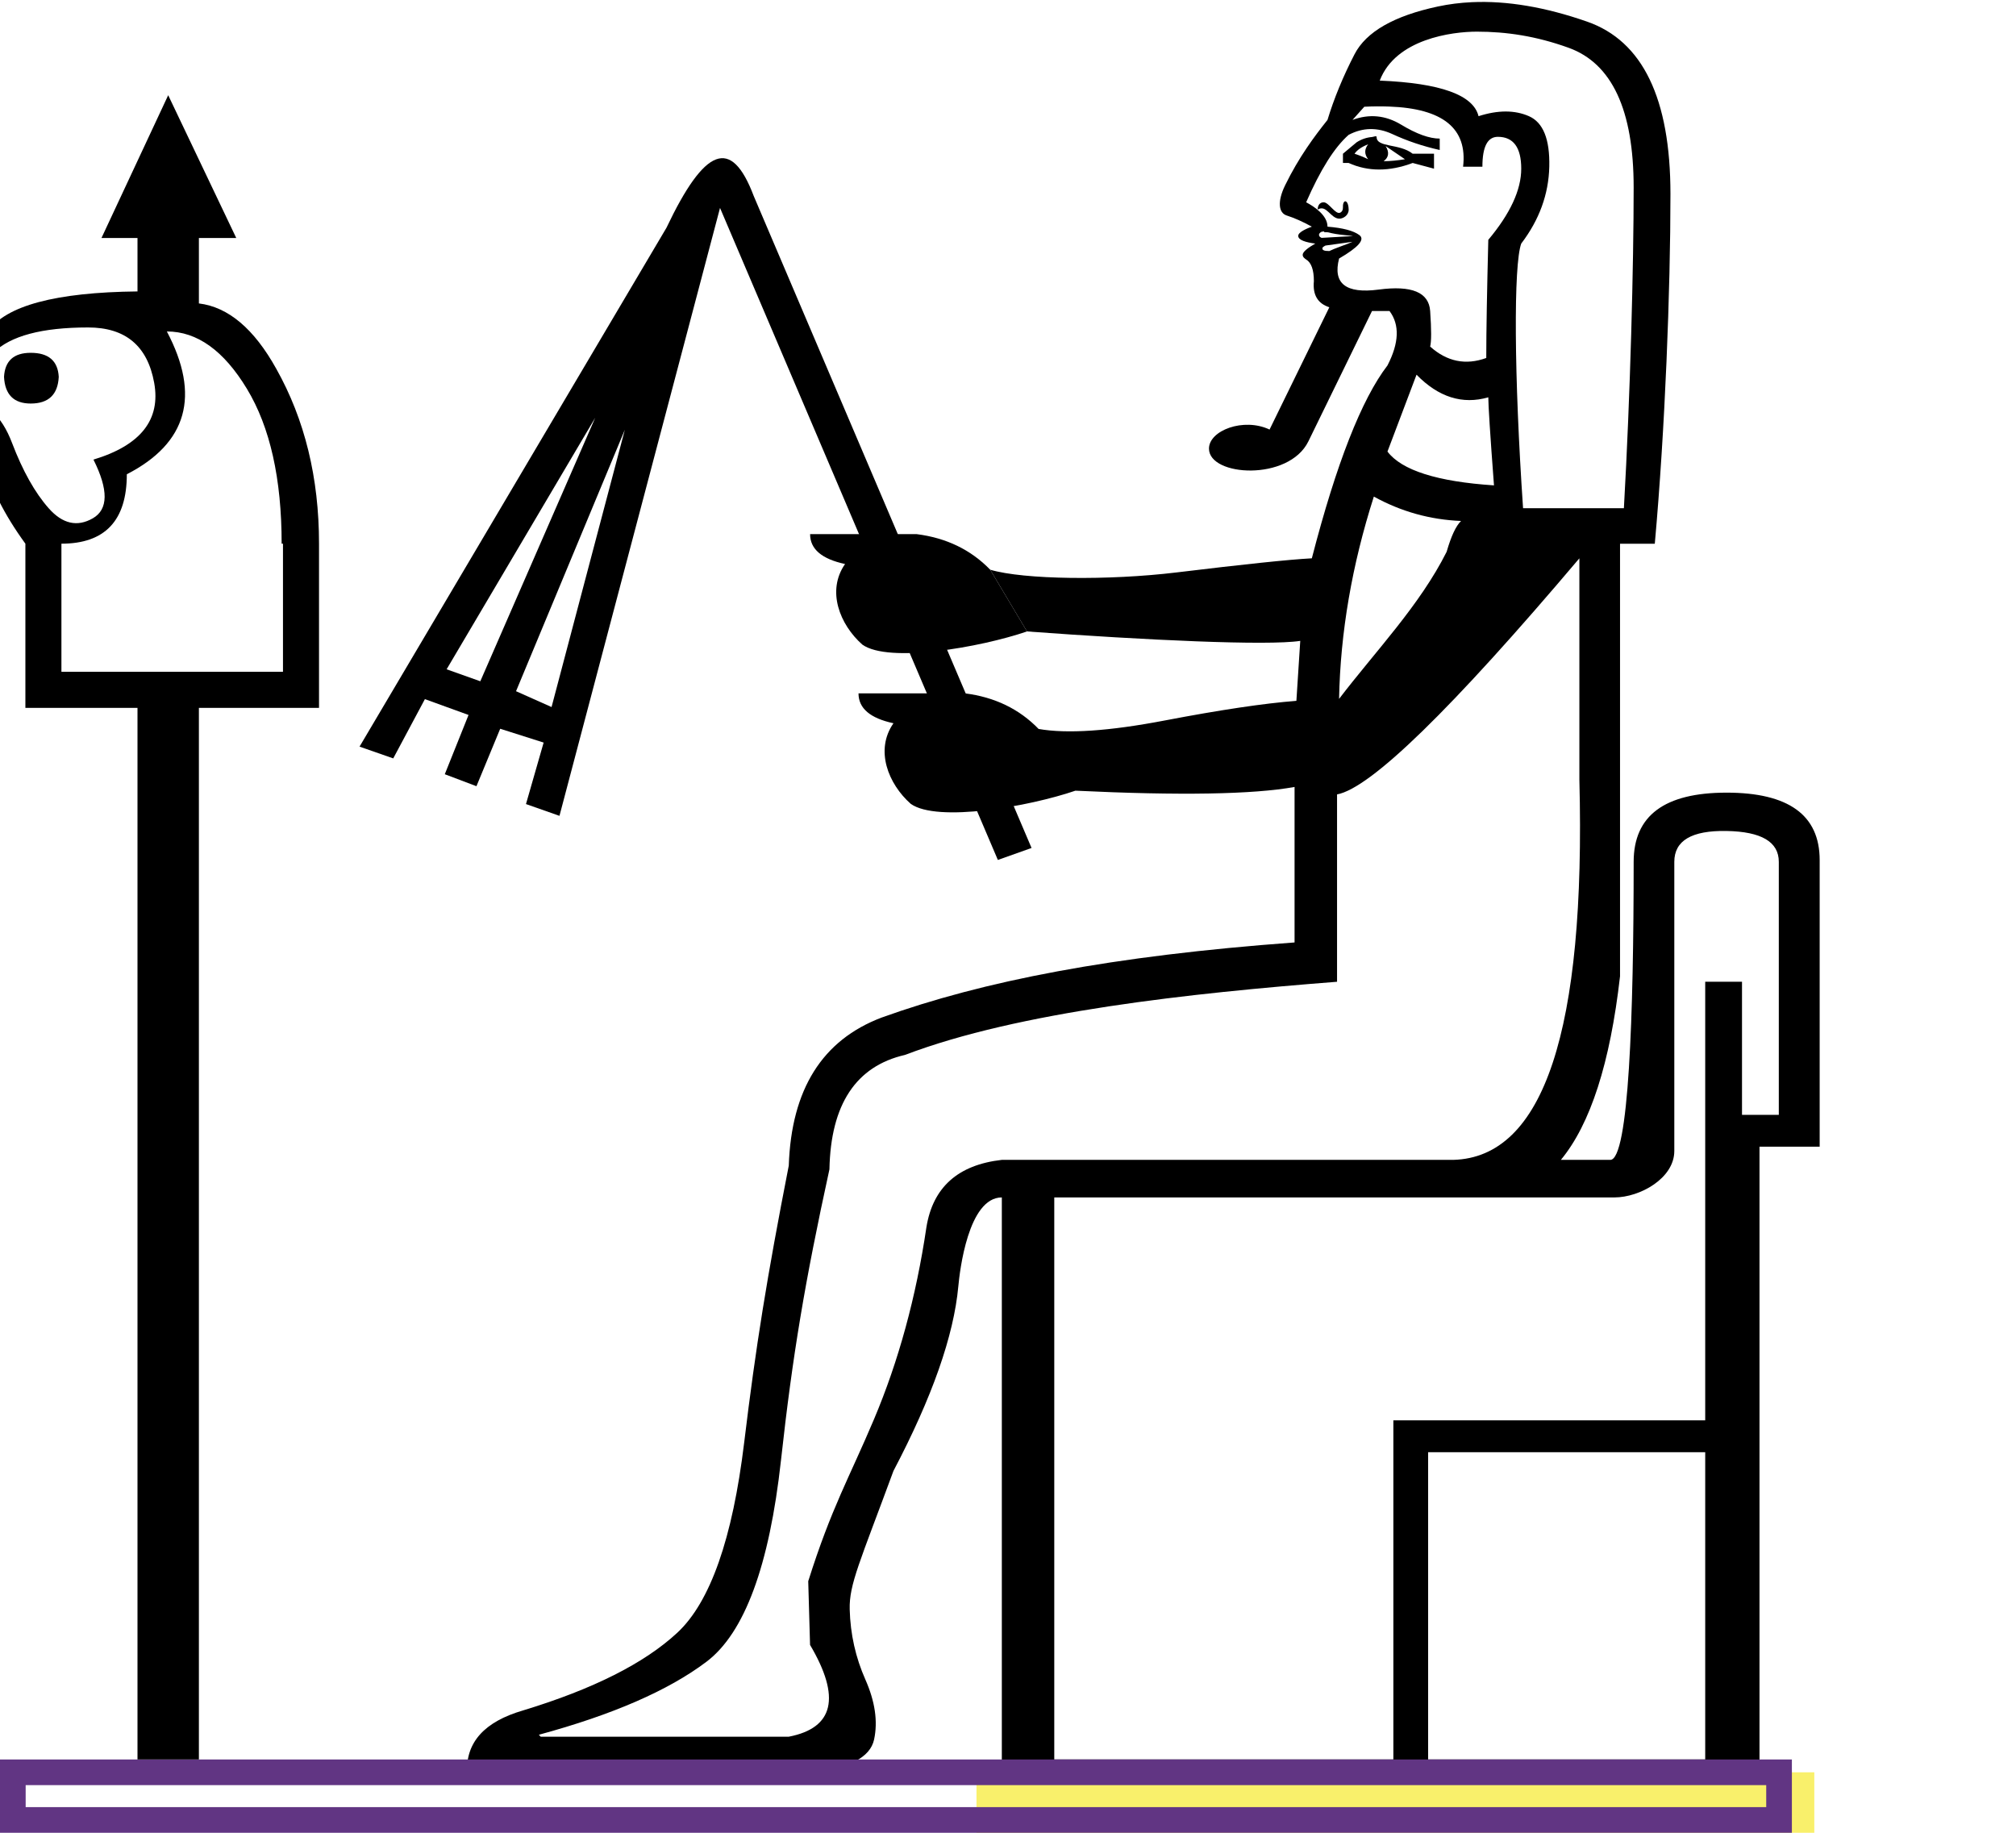
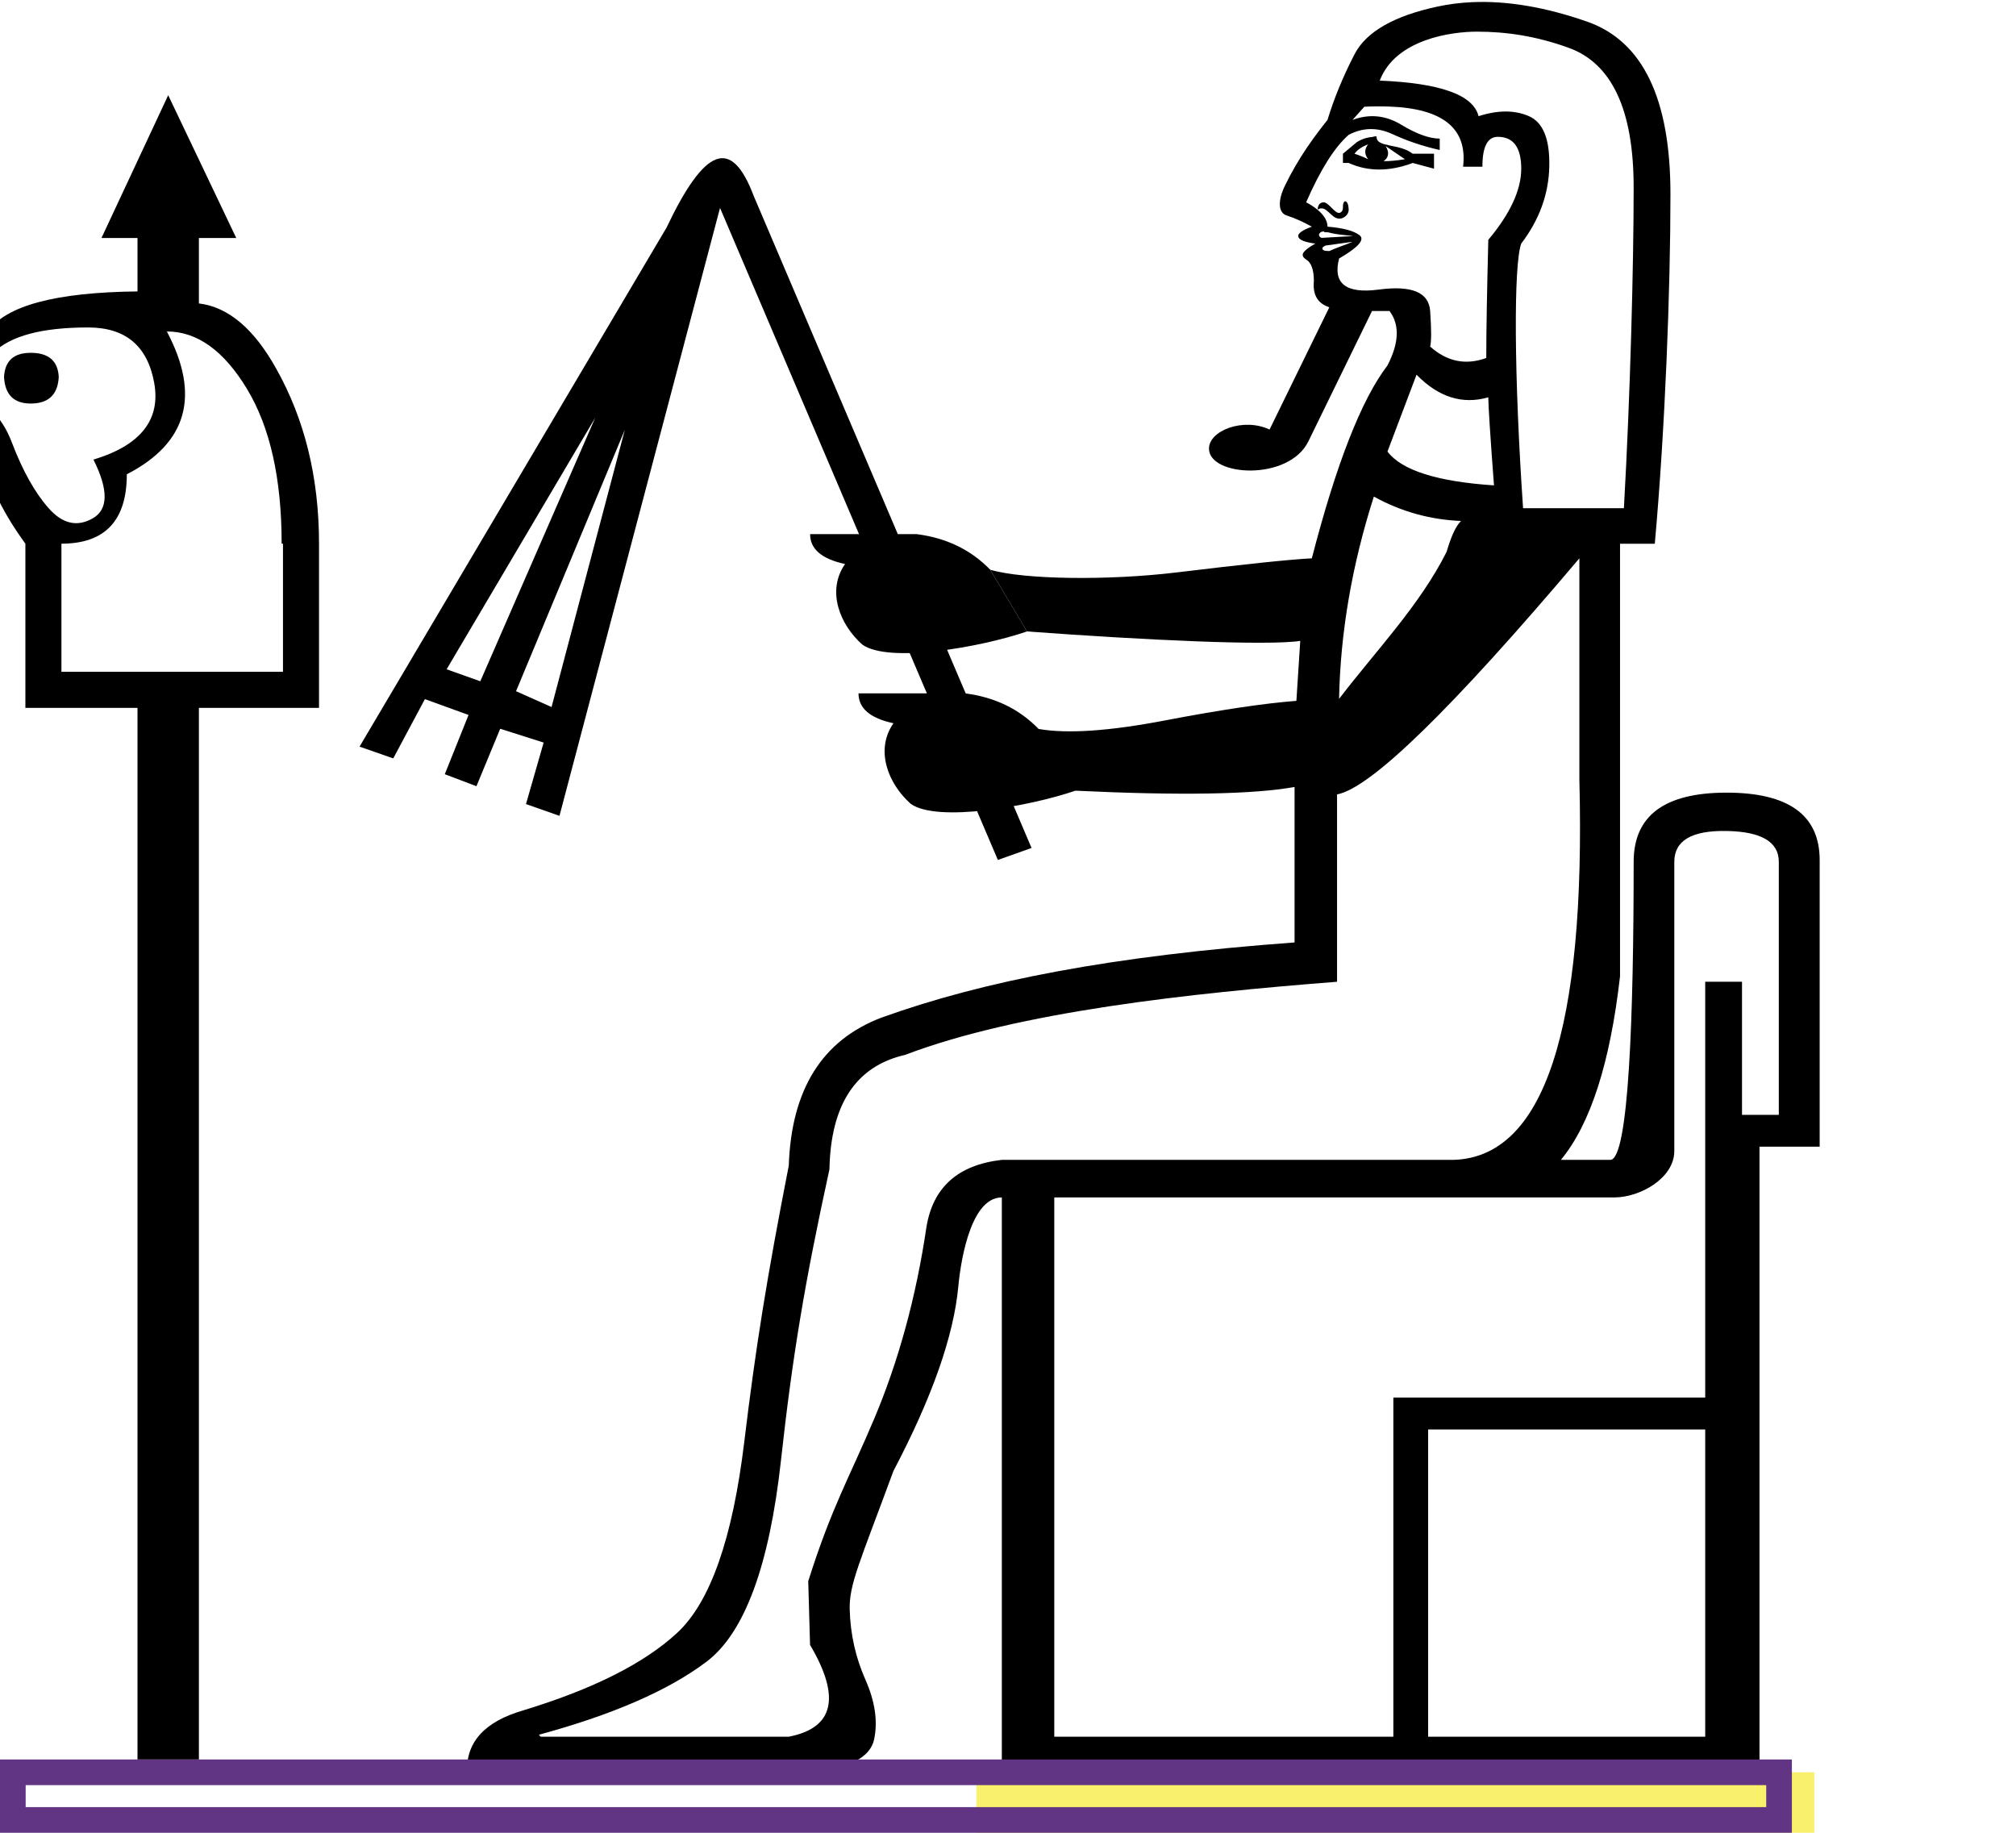
<svg xmlns="http://www.w3.org/2000/svg" width="1100" height="1000" version="1.1" id="svg1">
  <defs id="defs1" />
-   <path style="fill:#000000;stroke:none;stroke-width:1" d="m 803.13,1.188 c -6.388,0.291 -12.579,1.074 -18.57,2.352 -23.965,5.112 -39.135,13.798 -45.479,26.066 -6.344,12.268 -11.23,24.237 -14.754,35.824 -7.048,8.861 -15.571,20.205 -23.113,35.65 -4.474,9.162 -3.411,15.117 0.818,16.48 4.229,1.363 8.82,3.387 13.754,6.113 -1.993,0.723 -7.463,2.829 -7.432,5.041 0.033,2.32 4.243,3.547 9.318,4.184 -3.762,2.149 -6.879,4.434 -6.879,6.113 0,1.213 0.955,1.944 1.887,2.574 2.819,1.704 4.215,5.665 4.215,11.799 -0.705,7.497 2.086,12.221 8.43,14.266 l -32.609,66.719 c -14.158,-6.702 -33.057,0.507 -33.057,10.404 0,15.268 43.552,17.926 54.242,-3.969 l 34.719,-71.115 h 9.539 c 5.639,7.497 5.234,17.443 -1.109,29.711 -14.097,18.403 -27.872,53.425 -41.264,105.225 -12.687,0.682 -37.333,3.292 -73.984,7.723 -36.652,4.43 -83.182,3.953 -101.508,-1.5 l 20.078,33.68 c 64.845,4.771 131.471,7.875 149.092,5.148 l -2.107,32.715 c -17.621,1.363 -41.571,4.933 -71.879,10.727 -30.308,5.793 -53.265,7.34 -68.771,4.613 -10.573,-10.905 -23.943,-17.371 -40.154,-19.416 h -58.123 c 0,8.179 6.391,13.578 19.078,16.305 -10.209,14.624 -2.89,33.056 9.43,43.977 14.41,10.27 64.361,1.535 89.848,-7.186 57.092,2.726 97.019,2.052 119.574,-2.037 v 84.844 c -99.74,7.307 -169.853,21.029 -225.285,40.975 -32.423,12.268 -49.282,39.191 -50.691,80.768 -11.982,61.342 -17.983,98.573 -24.326,151.055 -6.344,52.482 -18.521,87.131 -36.494,103.83 -17.973,16.699 -46.017,30.782 -84.078,42.369 -21.145,6.134 -31.32,17.429 -30.615,33.787 h 187.127 c 21.145,-2.045 32.827,-8.031 34.941,-17.914 2.115,-9.883 0.515,-20.787 -4.771,-32.715 -5.286,-11.928 -8.186,-24.659 -8.539,-38.291 -0.353,-13.632 5.555,-25.786 23.881,-75.541 21.145,-40.213 32.918,-73.798 35.385,-100.721 0.751,-8.201 5.378,-48.482 23.738,-48.482 v 334.23 h 413.41 v -361.904 h 32.832 V 469.273 c 0,-24.537 -16.97,-36.791 -50.803,-36.791 -33.832,0 -50.691,12.537 -50.691,37.756 0,83.375 -2.657,162.613 -12.758,162.613 h -26.955 c 16.124,-19.48 26.889,-52.868 32.279,-100.184 V 296.689 h 18.967 c 5.639,-62.705 8.541,-138.677 8.541,-190.818 0,-52.141 -15.168,-83.506 -45.477,-94.07 C 843.246,3.876 822.296,0.316 803.13,1.188 Z m 2.615,16.082 c 16.212,0 32.428,2.405 50.137,8.795 23.612,8.52 35.496,33.898 35.496,76.156 0,42.258 -1.8,113.029 -5.324,175.053 h -55.018 c -4.934,-72.247 -5.227,-132.788 -0.998,-144.375 9.868,-12.95 14.955,-26.945 15.307,-41.939 0.352,-14.995 -3.338,-24.159 -11.092,-27.566 -7.753,-3.408 -16.937,-3.408 -27.51,0 -2.819,-11.587 -20.781,-18.051 -53.908,-19.414 8.666,-22.747 39.488,-26.709 52.91,-26.709 z m -47.807,40.867 c 29.372,1.044 42.842,11.949 40.375,32.822 H 808.851 c 0,-10.905 2.791,-16.305 8.43,-16.305 8.458,0 12.758,5.79 12.758,17.377 0,11.587 -5.988,24.515 -17.971,38.828 -0.705,27.945 -1.109,49.47 -1.109,64.465 -11.277,4.09 -21.45,1.958 -30.613,-6.221 0.705,-2.726 0.705,-9.19 0,-19.414 -0.705,-10.224 -10.091,-14.077 -28.064,-11.691 -17.973,2.385 -25.153,-3.316 -21.629,-16.947 10.572,-6.134 14.264,-10.378 11.092,-12.764 -3.172,-2.386 -8.958,-3.932 -17.416,-4.613 0,-6.212 -7.236,-10.975 -11.646,-13.301 7.753,-17.721 15.43,-29.975 23.184,-36.791 7.753,-4.09 15.742,-4.179 23.848,-0.43 8.106,3.749 16.683,6.645 25.846,8.689 v -6.221 c -5.639,0 -12.618,-2.505 -21.076,-7.617 -8.458,-5.112 -17.347,-5.982 -26.51,-2.574 l 6.434,-7.186 c 4.846,-0.255 9.337,-0.257 13.533,-0.107 z m -35.639,68.107 c 0.064,6.4e-4 0.105,0.025 0.105,0.094 0,0.665 1.44,0.192 2.365,0.447 2.467,0.682 5.462,1.161 8.986,1.502 3.524,0.341 4.92,0.535 4.215,0.535 l -16.861,0.965 c -0.353,-0.17 -0.666,-0.344 -0.887,-0.535 l -0.111,-0.107 c -0.038,-0.05 -0.192,-0.27 -0.223,-0.322 -0.022,-0.053 -0.096,-0.268 -0.109,-0.322 -0.005,-0.056 -0.114,-0.263 -0.111,-0.32 0.033,-0.176 0.115,-0.564 0.223,-0.752 l 0.111,-0.107 c 0.353,-0.511 0.976,-0.965 1.773,-0.965 h 0.002 c 0.137,0 0.381,-0.113 0.521,-0.111 z m 15.672,5.689 c -1.41,0.682 -3.503,1.444 -6.322,2.467 -2.819,1.022 -4.915,1.893 -6.324,2.574 -1.454,0 -2.485,-0.108 -3.105,-0.43 -0.05,-0.032 -0.289,-0.18 -0.332,-0.215 l -0.111,-0.107 -0.111,-0.105 v -0.107 c -0.022,-0.043 -0.095,-0.172 -0.109,-0.215 v -0.107 -0.105 -0.107 -0.107 c 0.019,-0.043 0.083,-0.279 0.109,-0.322 l 0.111,-0.107 0.111,-0.107 c 0.281,-0.255 0.801,-0.602 1.33,-0.857 z m 34.939,72.51 c 11.982,12.268 25.06,16.424 39.156,12.334 0,4.09 0.991,20.108 3.105,48.053 -31.013,-2.045 -50.37,-8.224 -58.123,-18.447 z m -23.293,66.502 c 14.802,8.179 30.67,12.619 47.586,13.301 -2.819,2.726 -5.408,8.32 -7.875,16.84 -14.705,29.286 -38.62,53.976 -58.678,80.232 0.705,-36.124 6.985,-72.886 18.967,-110.373 z M 861.763,304.625 v 120.67 c 3.524,136.998 -19.435,206.19 -68.773,207.553 H 546.63 c -23.965,2.726 -37.628,14.982 -41.152,36.793 -5.639,38.168 -15.227,73.101 -28.619,104.795 -13.392,31.694 -23.174,48.092 -35.861,88.305 l 0.998,34.754 c 16.916,28.626 13.023,45.321 -11.646,50.092 H 295.023 l -0.998,-1.072 c 40.176,-10.905 70.608,-24.119 91.4,-39.795 20.793,-15.676 34.364,-52.352 40.707,-109.945 6.344,-57.593 13.044,-97.433 26.436,-158.775 0.705,-35.442 14.48,-56.294 41.264,-62.428 62,-23.618 155.908,-33.693 235.711,-39.902 v -102.221 c 18.326,-3.408 62.441,-46.351 132.221,-128.822 z m 80.307,148.773 c 19.031,0.341 28.508,5.935 28.508,16.84 V 608.285 H 950.499 V 535.668 H 930.423 V 774.971 H 760.267 V 960 H 575.247 V 653.336 h 305.689 c 13.714,0 32.625,-10.347 32.625,-25.342 V 470.238 c 0,-11.587 9.477,-17.181 28.508,-16.84 z M 779.236,792.348 h 151.188 V 960 h -151.188 z" id="path11" />
+   <path style="fill:#000000;stroke:none;stroke-width:1" d="m 803.13,1.188 c -6.388,0.291 -12.579,1.074 -18.57,2.352 -23.965,5.112 -39.135,13.798 -45.479,26.066 -6.344,12.268 -11.23,24.237 -14.754,35.824 -7.048,8.861 -15.571,20.205 -23.113,35.65 -4.474,9.162 -3.411,15.117 0.818,16.48 4.229,1.363 8.82,3.387 13.754,6.113 -1.993,0.723 -7.463,2.829 -7.432,5.041 0.033,2.32 4.243,3.547 9.318,4.184 -3.762,2.149 -6.879,4.434 -6.879,6.113 0,1.213 0.955,1.944 1.887,2.574 2.819,1.704 4.215,5.665 4.215,11.799 -0.705,7.497 2.086,12.221 8.43,14.266 l -32.609,66.719 c -14.158,-6.702 -33.057,0.507 -33.057,10.404 0,15.268 43.552,17.926 54.242,-3.969 l 34.719,-71.115 h 9.539 c 5.639,7.497 5.234,17.443 -1.109,29.711 -14.097,18.403 -27.872,53.425 -41.264,105.225 -12.687,0.682 -37.333,3.292 -73.984,7.723 -36.652,4.43 -83.182,3.953 -101.508,-1.5 l 20.078,33.68 c 64.845,4.771 131.471,7.875 149.092,5.148 l -2.107,32.715 c -17.621,1.363 -41.571,4.933 -71.879,10.727 -30.308,5.793 -53.265,7.34 -68.771,4.613 -10.573,-10.905 -23.943,-17.371 -40.154,-19.416 h -58.123 c 0,8.179 6.391,13.578 19.078,16.305 -10.209,14.624 -2.89,33.056 9.43,43.977 14.41,10.27 64.361,1.535 89.848,-7.186 57.092,2.726 97.019,2.052 119.574,-2.037 v 84.844 c -99.74,7.307 -169.853,21.029 -225.285,40.975 -32.423,12.268 -49.282,39.191 -50.691,80.768 -11.982,61.342 -17.983,98.573 -24.326,151.055 -6.344,52.482 -18.521,87.131 -36.494,103.83 -17.973,16.699 -46.017,30.782 -84.078,42.369 -21.145,6.134 -31.32,17.429 -30.615,33.787 h 187.127 c 21.145,-2.045 32.827,-8.031 34.941,-17.914 2.115,-9.883 0.515,-20.787 -4.771,-32.715 -5.286,-11.928 -8.186,-24.659 -8.539,-38.291 -0.353,-13.632 5.555,-25.786 23.881,-75.541 21.145,-40.213 32.918,-73.798 35.385,-100.721 0.751,-8.201 5.378,-48.482 23.738,-48.482 l 0,321.816 h 413.41 l 0,-349.49 h 32.832 V 469.273 c 0,-24.537 -16.97,-36.791 -50.803,-36.791 -33.832,0 -50.691,12.537 -50.691,37.756 0,83.375 -2.657,162.613 -12.758,162.613 h -26.955 c 16.124,-19.48 26.889,-52.868 32.279,-100.184 V 296.689 h 18.967 c 5.639,-62.705 8.541,-138.677 8.541,-190.818 0,-52.141 -15.168,-83.506 -45.477,-94.07 C 843.246,3.876 822.296,0.316 803.13,1.188 Z m 2.615,16.082 c 16.212,0 32.428,2.405 50.137,8.795 23.612,8.52 35.496,33.898 35.496,76.156 0,42.258 -1.8,113.029 -5.324,175.053 h -55.018 c -4.934,-72.247 -5.227,-132.788 -0.998,-144.375 9.868,-12.95 14.955,-26.945 15.307,-41.939 0.352,-14.995 -3.338,-24.159 -11.092,-27.566 -7.753,-3.408 -16.937,-3.408 -27.51,0 -2.819,-11.587 -20.781,-18.051 -53.908,-19.414 8.666,-22.747 39.488,-26.709 52.91,-26.709 z m -47.807,40.867 c 29.372,1.044 42.842,11.949 40.375,32.822 H 808.851 c 0,-10.905 2.791,-16.305 8.43,-16.305 8.458,0 12.758,5.79 12.758,17.377 0,11.587 -5.988,24.515 -17.971,38.828 -0.705,27.945 -1.109,49.47 -1.109,64.465 -11.277,4.09 -21.45,1.958 -30.613,-6.221 0.705,-2.726 0.705,-9.19 0,-19.414 -0.705,-10.224 -10.091,-14.077 -28.064,-11.691 -17.973,2.385 -25.153,-3.316 -21.629,-16.947 10.572,-6.134 14.264,-10.378 11.092,-12.764 -3.172,-2.386 -8.958,-3.932 -17.416,-4.613 0,-6.212 -7.236,-10.975 -11.646,-13.301 7.753,-17.721 15.43,-29.975 23.184,-36.791 7.753,-4.09 15.742,-4.179 23.848,-0.43 8.106,3.749 16.683,6.645 25.846,8.689 v -6.221 c -5.639,0 -12.618,-2.505 -21.076,-7.617 -8.458,-5.112 -17.347,-5.982 -26.51,-2.574 l 6.434,-7.186 c 4.846,-0.255 9.337,-0.257 13.533,-0.107 z m -35.639,68.107 c 0.064,6.4e-4 0.105,0.025 0.105,0.094 0,0.665 1.44,0.192 2.365,0.447 2.467,0.682 5.462,1.161 8.986,1.502 3.524,0.341 4.92,0.535 4.215,0.535 l -16.861,0.965 c -0.353,-0.17 -0.666,-0.344 -0.887,-0.535 l -0.111,-0.107 c -0.038,-0.05 -0.192,-0.27 -0.223,-0.322 -0.022,-0.053 -0.096,-0.268 -0.109,-0.322 -0.005,-0.056 -0.114,-0.263 -0.111,-0.32 0.033,-0.176 0.115,-0.564 0.223,-0.752 l 0.111,-0.107 c 0.353,-0.511 0.976,-0.965 1.773,-0.965 h 0.002 c 0.137,0 0.381,-0.113 0.521,-0.111 z m 15.672,5.689 c -1.41,0.682 -3.503,1.444 -6.322,2.467 -2.819,1.022 -4.915,1.893 -6.324,2.574 -1.454,0 -2.485,-0.108 -3.105,-0.43 -0.05,-0.032 -0.289,-0.18 -0.332,-0.215 l -0.111,-0.107 -0.111,-0.105 v -0.107 c -0.022,-0.043 -0.095,-0.172 -0.109,-0.215 v -0.107 -0.105 -0.107 -0.107 c 0.019,-0.043 0.083,-0.279 0.109,-0.322 l 0.111,-0.107 0.111,-0.107 c 0.281,-0.255 0.801,-0.602 1.33,-0.857 z m 34.939,72.51 c 11.982,12.268 25.06,16.424 39.156,12.334 0,4.09 0.991,20.108 3.105,48.053 -31.013,-2.045 -50.37,-8.224 -58.123,-18.447 z m -23.293,66.502 c 14.802,8.179 30.67,12.619 47.586,13.301 -2.819,2.726 -5.408,8.32 -7.875,16.84 -14.705,29.286 -38.62,53.976 -58.678,80.232 0.705,-36.124 6.985,-72.886 18.967,-110.373 z M 861.763,304.625 v 120.67 c 3.524,136.998 -19.435,206.19 -68.773,207.553 H 546.63 c -23.965,2.726 -37.628,14.982 -41.152,36.793 -5.639,38.168 -15.227,73.101 -28.619,104.795 -13.392,31.694 -23.174,48.092 -35.861,88.305 l 0.998,34.754 c 16.916,28.626 13.023,45.321 -11.646,50.092 H 295.023 l -0.998,-1.072 c 40.176,-10.905 70.608,-24.119 91.4,-39.795 20.793,-15.676 34.364,-52.352 40.707,-109.945 6.344,-57.593 13.044,-97.433 26.436,-158.775 0.705,-35.442 14.48,-56.294 41.264,-62.428 62,-23.618 155.908,-33.693 235.711,-39.902 v -102.221 c 18.326,-3.408 62.441,-46.351 132.221,-128.822 z m 80.307,148.773 c 19.031,0.341 28.508,5.935 28.508,16.84 v 138.047 h -20.078 v -72.617 h -20.076 l 0,226.889 H 760.267 v 185.029 H 575.247 l 0,-294.25 h 305.689 c 13.714,0 32.625,-10.347 32.625,-25.342 V 470.238 c 0,-11.587 9.477,-17.181 28.508,-16.84 z M 779.236,779.934 h 151.188 v 167.652 h -151.188 z" id="path11" />
  <path style="fill:#000000;stroke:none;stroke-width:1" d="m 733.98,109.836 c -0.51,0 -1.299,0.874 -1.219,3.111 0.056,1.566 -0.496,2.626 -1.553,3.109 -2.515,1.15 -6.172,-5.684 -8.984,-5.684 -2.288,0 -3.312,2.037 -3.221,3.986 4.711,-3.037 6.991,4.955 11.838,4.955 1.916,0 5.041,-1.71 5.041,-4.92 0,-1.555 -0.474,-4.559 -1.902,-4.559 z" id="path8" />
  <path style="fill:#000000;stroke:none;stroke-width:1" d="m 750.708,74.35 c -0.552,-0.032 -1.523,0.367 -2.088,0.412 -2.987,0.239 -5.787,1.193 -8.43,2.896 l -7.432,6.221 v 5.041 h 3.105 c 10.573,4.771 22.252,4.771 34.939,0 l 11.646,3.111 v -8.152 h -11.646 c -7.208,-5.74 -19.682,-3.21 -19.682,-9.146 0,-0.265 -0.163,-0.368 -0.414,-0.383 z m -4.195,4.381 c -2.114,2.726 -2.114,5.426 0,8.152 -2.819,-1.363 -5.317,-2.322 -7.432,-3.004 1.41,-2.045 3.907,-3.785 7.432,-5.148 z m 9.539,0.965 10.537,7.188 c -4.229,0.681 -8.122,1.072 -11.646,1.072 2.819,-2.045 3.224,-4.852 1.109,-8.26 z" id="path1" />
  <rect style="fill:#f9f06b;fill-rule:evenodd;stroke-width:45;stroke-miterlimit:5" id="rect7" width="457.145" height="33" x="532.805" y="967" />
  <rect style="fill:none;fill-rule:evenodd;stroke:#613583;stroke-width:14;stroke-miterlimit:5;stroke-dasharray:none" id="rect1" width="963.714" height="26" x="7" y="967" />
  <path d="m 540.294,310.848 c -10.573,-10.905 -23.943,-17.371 -40.154,-19.416 h -58.123 c 0,8.179 6.391,13.578 19.078,16.305 -10.209,14.624 -2.89,33.056 9.43,43.977 14.41,10.27 64.361,1.535 89.848,-7.186" style="fill:#000000;stroke:none;stroke-width:1" id="path1-2" />
  <path d="M 562.85,462.666 411.251,106.916 c -12.246,-32.416 -26.731,-26.554 -47.622,17.387 l -167.45,283.07 18.384,6.423 17.277,-32.338 23.811,8.638 -12.958,32.338 17.277,6.534 12.958,-31.342 23.7,7.531 -9.635,33.557 18.274,6.423 87.601,-331.688 151.599,355.75 m -219.709,-241.237 -62.683,143.75 -18.384,-6.534 z m 16.169,6.534 -39.979,151.281 -19.381,-8.639 z" style="fill:#000000;stroke:none;stroke-width:1" id="path1-7" />
  <path style="fill:#000000;stroke:none;stroke-width:1" d="m 108.524,386.22 0,573.78 -33.502,8.5e-4 0,-573.78 z M -3.627,192.504 c -1.941,5.34 -5.097,7.525 -9.468,6.554 -0.969,4.37 0.973,10.924 5.826,19.663 H -19.649 c 11.652,0 20.391,7.647 26.217,22.94 5.826,15.293 12.502,27.188 20.027,35.685 7.525,8.496 15.536,10.317 24.032,5.462 8.496,-4.855 8.619,-15.536 0.368,-32.043 25.732,-7.768 36.777,-21.726 33.136,-41.875 -3.641,-20.149 -15.657,-30.223 -36.049,-30.223 -25.246,0 -42.482,4.612 -51.706,13.837 z m 5.826,13.109 c 0.485,9.71 5.34,14.565 14.565,14.565 9.71,0 14.808,-4.855 15.293,-14.565 -0.485,-8.739 -5.582,-13.109 -15.293,-13.109 -9.225,0 -14.08,4.37 -14.565,13.109 z M 153.676,296.644 c 0,-35.442 -6.312,-63.601 -18.935,-84.478 -12.623,-20.877 -27.188,-31.315 -43.695,-31.315 18.449,34.956 11.166,60.931 -21.848,77.923 0,25.246 -11.895,37.87 -35.684,37.87 v 69.913 H 154.404 v -69.913 z M 75.024,159.004 V 129.873 H 55.361 L 91.774,51.95 128.916,129.873 h -20.391 v 35.685 c 16.022,1.941 30.101,13.836 42.239,35.685 15.536,27.674 23.304,59.474 23.304,95.402 v 89.576 H 13.851 V 296.644 C 2.199,280.623 -5.327,265.572 -8.725,251.492 -12.123,237.413 -16.979,230.373 -23.29,230.373 c -4.855,-0.972 -10.196,0.242 -16.022,3.644 0,-22.333 6.797,-35.685 20.391,-40.054 -1.457,-9.71 2.67,-14.08 12.38,-13.109 9.71,-14.08 36.898,-21.362 81.565,-21.847 z" id="path1-9" />
</svg>
